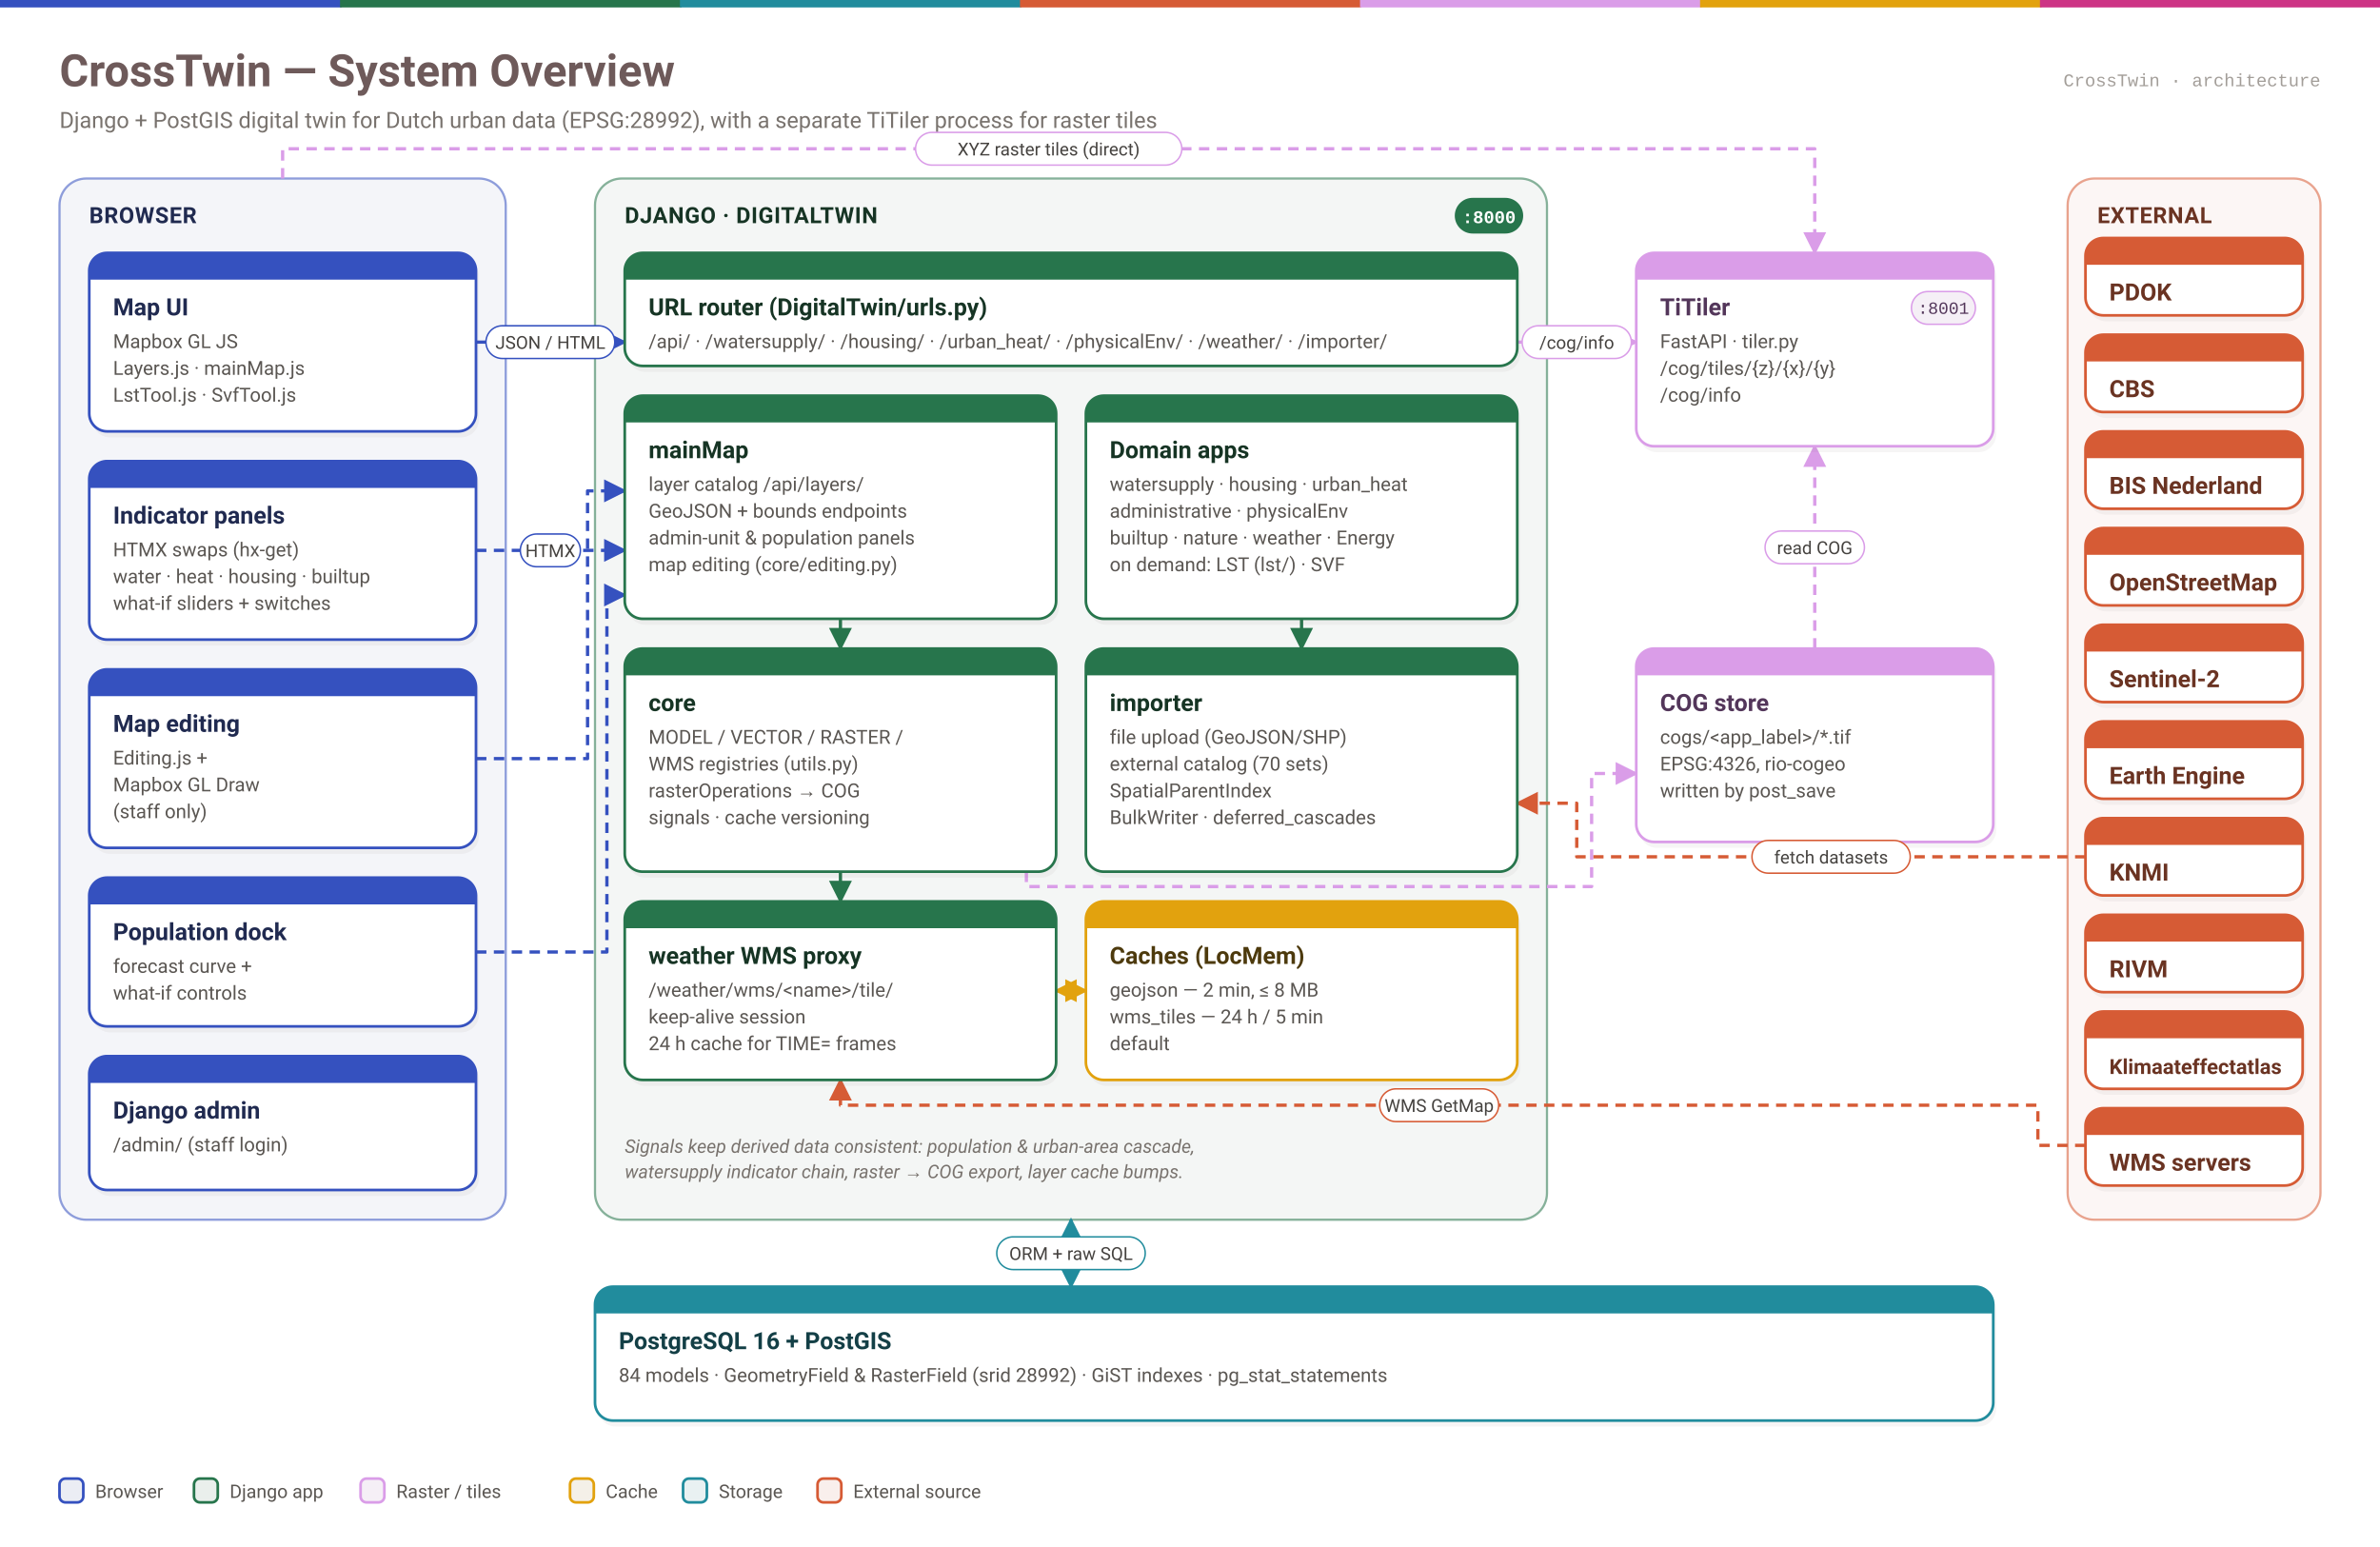
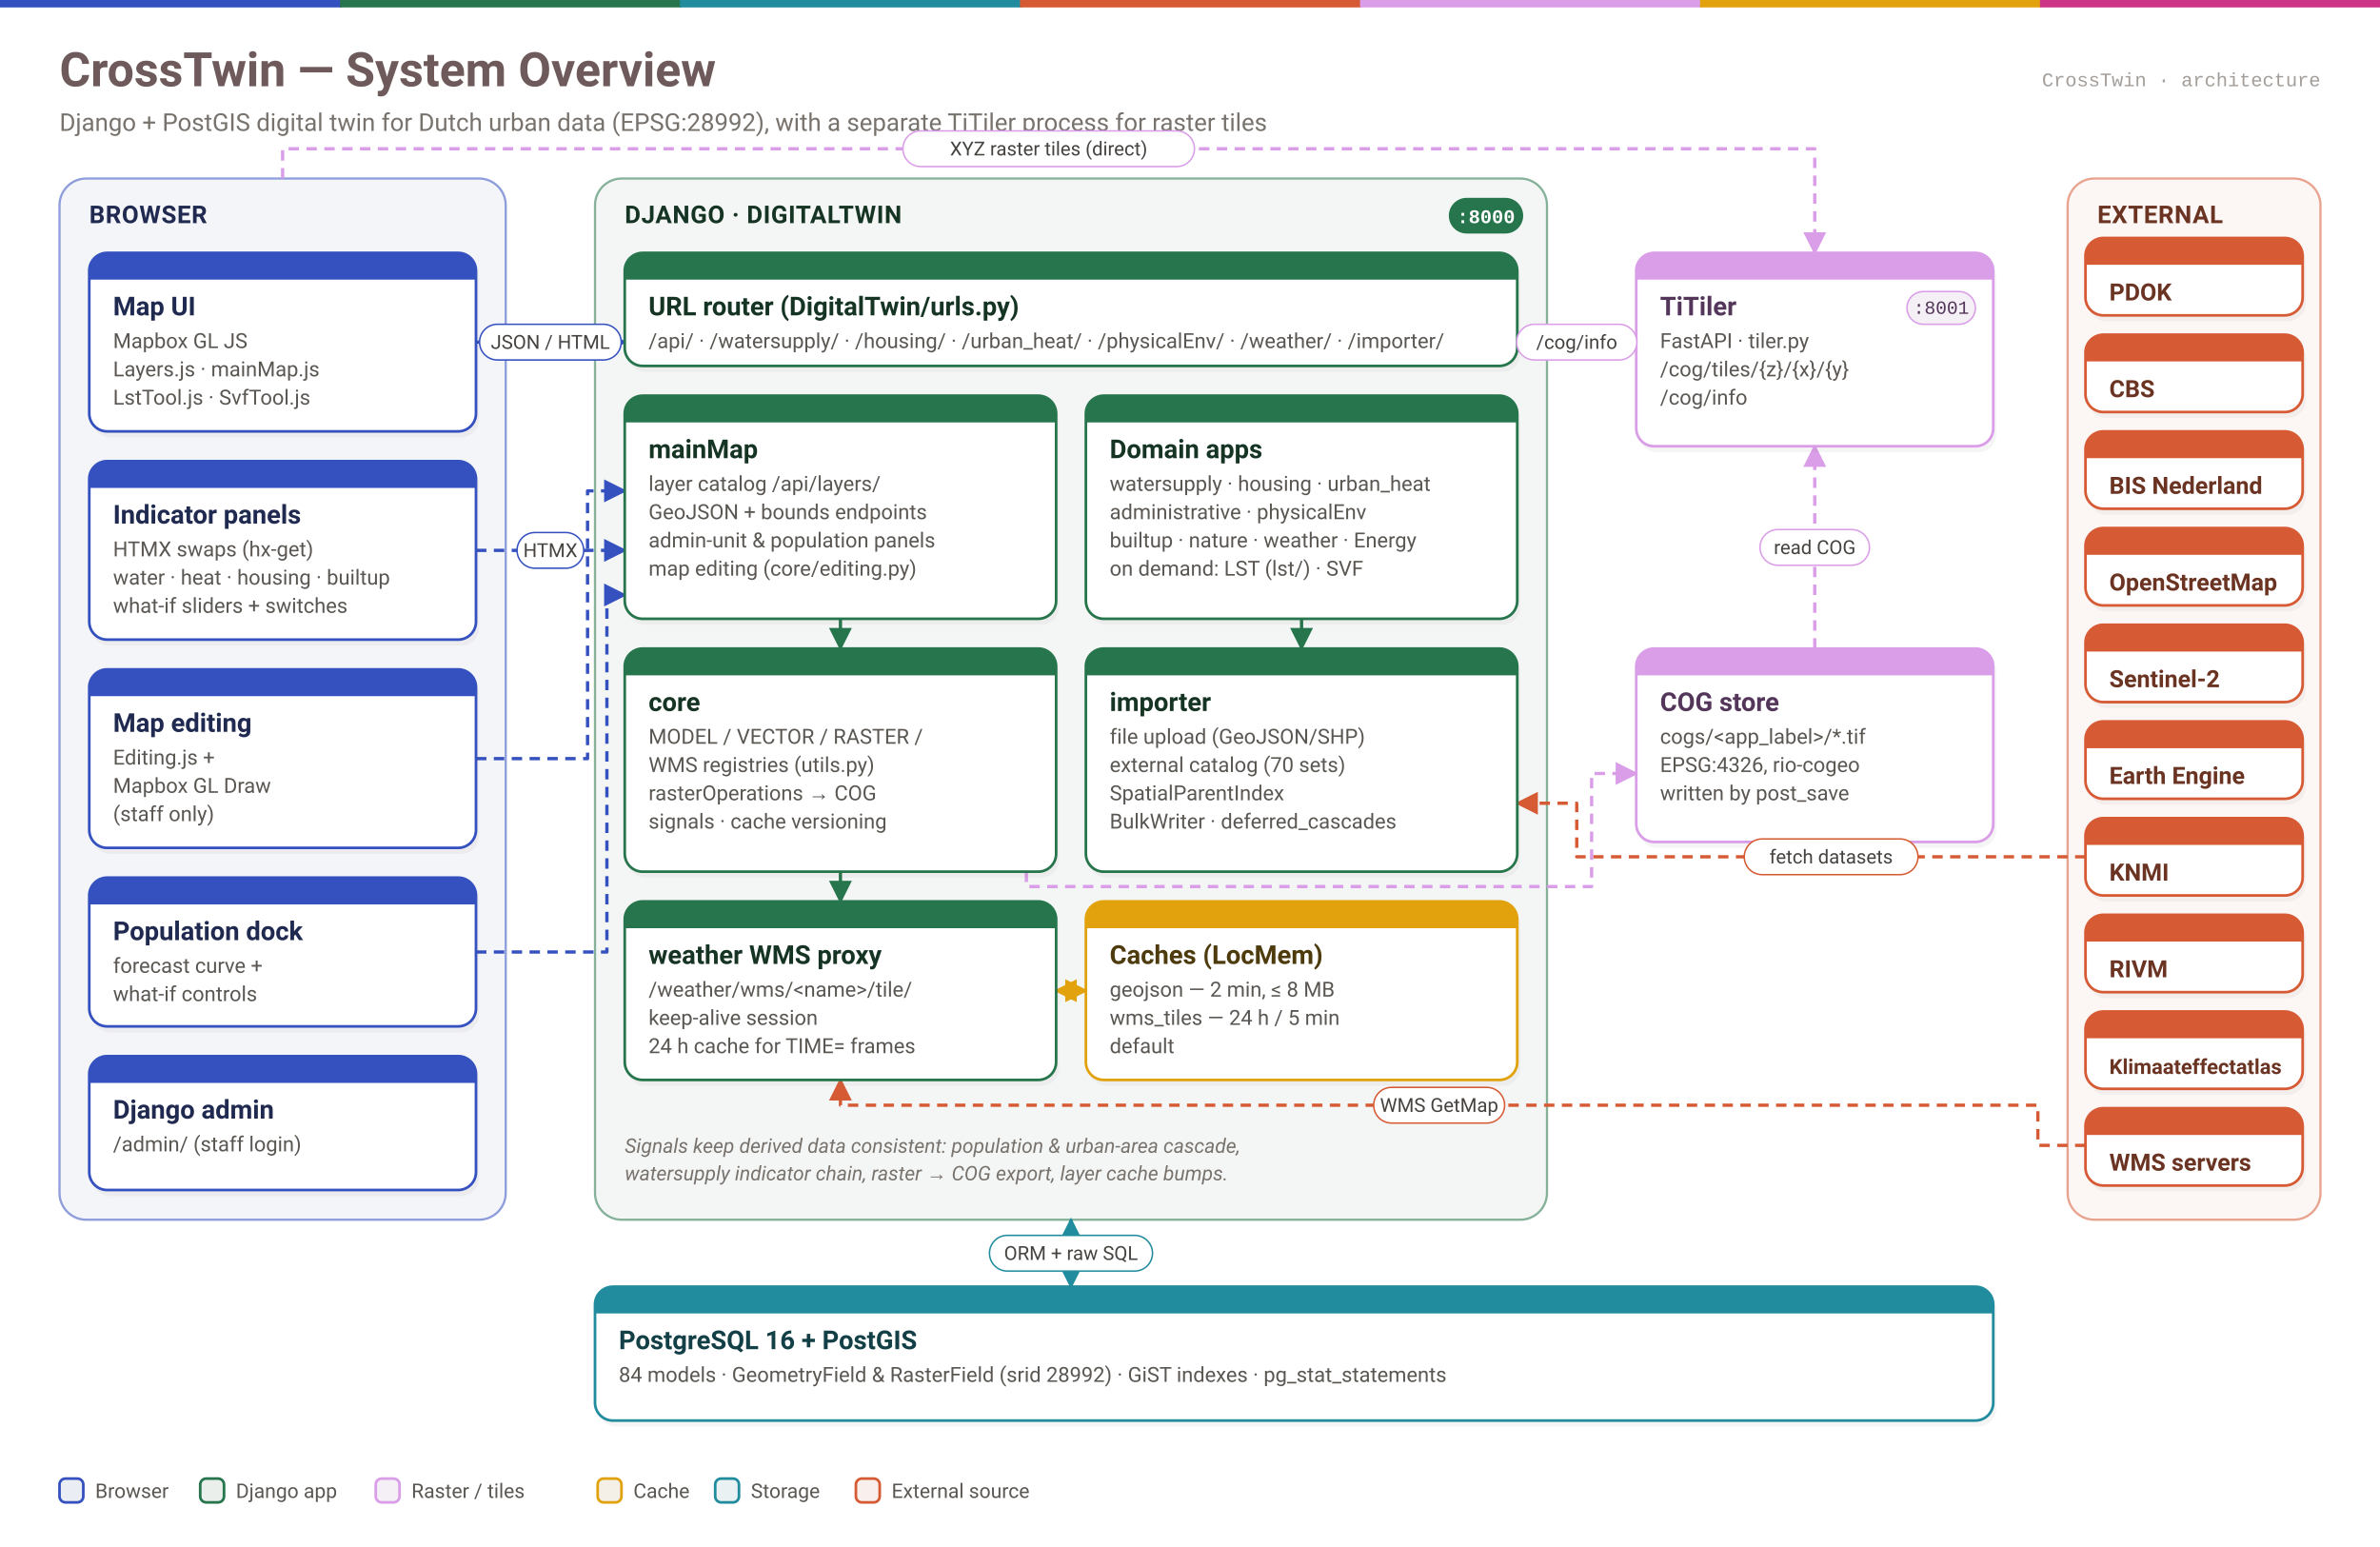
<svg xmlns="http://www.w3.org/2000/svg" viewBox="0 0 1600 1040" width="1600" height="1040" role="img" aria-label="CrossTwin — System Overview">
  <style>
  .t { font-family:'Roboto','Helvetica Neue','Arial',sans-serif; }
  .m { font-family:'JetBrains Mono','Consolas','Courier New',monospace; }
  .flow { stroke-dasharray:7 5; animation:dash 1.2s linear infinite; }
  @keyframes dash { to { stroke-dashoffset:-24; } }
  @media (prefers-reduced-motion: reduce) { .flow { animation:none; } }
</style>
  <defs>
    <marker id="a-client" viewBox="0 0 10 10" refX="9" refY="5" markerWidth="7" markerHeight="7" orient="auto-start-reverse">
      <path d="M0,0 L10,5 L0,10 z" fill="#3551BF" />
    </marker>
    <marker id="as-client" viewBox="0 0 10 10" refX="9" refY="5" markerWidth="7" markerHeight="7" orient="auto-start-reverse">
      <path d="M0,0 L10,5 L0,10 z" fill="#3551BF" />
    </marker>
    <marker id="a-django" viewBox="0 0 10 10" refX="9" refY="5" markerWidth="7" markerHeight="7" orient="auto-start-reverse">
      <path d="M0,0 L10,5 L0,10 z" fill="#27754C" />
    </marker>
    <marker id="as-django" viewBox="0 0 10 10" refX="9" refY="5" markerWidth="7" markerHeight="7" orient="auto-start-reverse">
      <path d="M0,0 L10,5 L0,10 z" fill="#27754C" />
    </marker>
    <marker id="a-data" viewBox="0 0 10 10" refX="9" refY="5" markerWidth="7" markerHeight="7" orient="auto-start-reverse">
      <path d="M0,0 L10,5 L0,10 z" fill="#218C9D" />
    </marker>
    <marker id="as-data" viewBox="0 0 10 10" refX="9" refY="5" markerWidth="7" markerHeight="7" orient="auto-start-reverse">
      <path d="M0,0 L10,5 L0,10 z" fill="#218C9D" />
    </marker>
    <marker id="a-external" viewBox="0 0 10 10" refX="9" refY="5" markerWidth="7" markerHeight="7" orient="auto-start-reverse">
      <path d="M0,0 L10,5 L0,10 z" fill="#D65B35" />
    </marker>
    <marker id="as-external" viewBox="0 0 10 10" refX="9" refY="5" markerWidth="7" markerHeight="7" orient="auto-start-reverse">
      <path d="M0,0 L10,5 L0,10 z" fill="#D65B35" />
    </marker>
    <marker id="a-raster" viewBox="0 0 10 10" refX="9" refY="5" markerWidth="7" markerHeight="7" orient="auto-start-reverse">
      <path d="M0,0 L10,5 L0,10 z" fill="#DA9DE8" />
    </marker>
    <marker id="as-raster" viewBox="0 0 10 10" refX="9" refY="5" markerWidth="7" markerHeight="7" orient="auto-start-reverse">
      <path d="M0,0 L10,5 L0,10 z" fill="#DA9DE8" />
    </marker>
    <marker id="a-cache" viewBox="0 0 10 10" refX="9" refY="5" markerWidth="7" markerHeight="7" orient="auto-start-reverse">
      <path d="M0,0 L10,5 L0,10 z" fill="#E2A20E" />
    </marker>
    <marker id="as-cache" viewBox="0 0 10 10" refX="9" refY="5" markerWidth="7" markerHeight="7" orient="auto-start-reverse">
      <path d="M0,0 L10,5 L0,10 z" fill="#E2A20E" />
    </marker>
    <marker id="a-signal" viewBox="0 0 10 10" refX="9" refY="5" markerWidth="7" markerHeight="7" orient="auto-start-reverse">
      <path d="M0,0 L10,5 L0,10 z" fill="#CD3485" />
    </marker>
    <marker id="as-signal" viewBox="0 0 10 10" refX="9" refY="5" markerWidth="7" markerHeight="7" orient="auto-start-reverse">
      <path d="M0,0 L10,5 L0,10 z" fill="#CD3485" />
    </marker>
    <marker id="a-neutral" viewBox="0 0 10 10" refX="9" refY="5" markerWidth="7" markerHeight="7" orient="auto-start-reverse">
      <path d="M0,0 L10,5 L0,10 z" fill="#1E1D2C" />
    </marker>
    <marker id="as-neutral" viewBox="0 0 10 10" refX="9" refY="5" markerWidth="7" markerHeight="7" orient="auto-start-reverse">
      <path d="M0,0 L10,5 L0,10 z" fill="#1E1D2C" />
    </marker>
  </defs>
  <rect width="1600" height="1040" fill="#ffffff" />
  <rect x="0.0" width="229.6" height="5" fill="#3551BF" />
  <rect x="228.6" width="229.6" height="5" fill="#27754C" />
  <rect x="457.1" width="229.6" height="5" fill="#218C9D" />
  <rect x="685.7" width="229.6" height="5" fill="#D65B35" />
  <rect x="914.3" width="229.6" height="5" fill="#DA9DE8" />
  <rect x="1142.9" width="229.6" height="5" fill="#E2A20E" />
  <rect x="1371.4" width="229.6" height="5" fill="#CD3485" />
-   <text class="t" x="40" y="58" font-size="30" font-weight="600" fill="#6E5A5A">CrossTwin — System Overview</text>
-   <text class="t" x="40" y="86" font-size="15" fill="#78726D">Django + PostGIS digital twin for Dutch urban data (EPSG:28992), with a separate TiTiler process for raster tiles</text>
-   <text class="m" x="1560" y="58" font-size="12" fill="#A39E99" text-anchor="end">CrossTwin · architecture</text>
+   <text class="t" x="40" y="58" font-size="32" font-weight="600" fill="#6E5A5A">CrossTwin — System Overview</text>
+   <text class="t" x="40" y="88" font-size="16.5" fill="#78726D">Django + PostGIS digital twin for Dutch urban data (EPSG:28992), with a separate TiTiler process for raster tiles</text>
+   <text class="m" x="1560" y="58" font-size="13" fill="#A39E99" text-anchor="end">CrossTwin · architecture</text>
  <rect x="40" y="120" width="300" height="700" rx="18" fill="#EBEDF4" fill-opacity="0.55" stroke="#3551BF" stroke-opacity="0.55" stroke-width="1.5" />
-   <text class="t" x="60" y="150" font-size="15" font-weight="700" fill="#202A50" letter-spacing="0.4">BROWSER</text>
+   <text class="t" x="60" y="150" font-size="16.5" font-weight="700" fill="#202A50" letter-spacing="0.4">BROWSER</text>
  <rect x="400" y="120" width="640" height="700" rx="18" fill="#EAEFEC" fill-opacity="0.55" stroke="#27754C" stroke-opacity="0.55" stroke-width="1.5" />
-   <text class="t" x="420" y="150" font-size="15" font-weight="700" fill="#163424" letter-spacing="0.4">DJANGO · DIGITALTWIN</text>
-   <rect x="978.0" y="133" width="46.0" height="24" rx="12" fill="#27754C" />
-   <text class="m" x="1001.0" y="150" font-size="12" fill="#fff" text-anchor="middle" font-weight="600">:8000</text>
+   <text class="t" x="420" y="150" font-size="16.5" font-weight="700" fill="#163424" letter-spacing="0.4">DJANGO · DIGITALTWIN</text>
+   <rect x="974" y="133" width="50" height="24" rx="12" fill="#27754C" />
+   <text class="m" x="999.0" y="150" font-size="13" fill="#fff" text-anchor="middle" font-weight="600">:8000</text>
  <rect x="1390" y="120" width="170" height="700" rx="18" fill="#F9EFEC" fill-opacity="0.55" stroke="#D65B35" stroke-opacity="0.55" stroke-width="1.5" />
-   <text class="t" x="1410" y="150" font-size="15" font-weight="700" fill="#6A3322" letter-spacing="0.4">EXTERNAL</text>
+   <text class="t" x="1410" y="150" font-size="16.5" font-weight="700" fill="#6A3322" letter-spacing="0.4">EXTERNAL</text>
  <path d="M720,820 L720,865" fill="none" stroke="#218C9D" stroke-width="2.2" stroke-linejoin="round" marker-end="url(#a-data)" marker-start="url(#as-data)" />
  <path d="M1402,770 L1370,770 L1370,743 L565,743 L565,726" fill="none" stroke="#D65B35" stroke-width="2.2" stroke-linejoin="round" class="flow" marker-end="url(#a-external)" />
  <path d="M1402,576 L1060,576 L1060,540 L1020,540" fill="none" stroke="#D65B35" stroke-width="2.2" stroke-linejoin="round" class="flow" marker-end="url(#a-external)" />
  <path d="M1220,436 L1220,300" fill="none" stroke="#DA9DE8" stroke-width="2.2" stroke-linejoin="round" class="flow" marker-end="url(#a-raster)" />
  <path d="M1020,230 L1100,230" fill="none" stroke="#DA9DE8" stroke-width="2.2" stroke-linejoin="round" class="flow" marker-end="url(#a-raster)" />
  <path d="M690,586 L690,596 L1070,596 L1070,520 L1100,520" fill="none" stroke="#DA9DE8" stroke-width="2.2" stroke-linejoin="round" class="flow" marker-end="url(#a-raster)" />
  <path d="M710,666 L730,666" fill="none" stroke="#E2A20E" stroke-width="2.2" stroke-linejoin="round" marker-end="url(#a-cache)" marker-start="url(#as-cache)" />
  <path d="M565,586 L565,606" fill="none" stroke="#27754C" stroke-width="2.2" stroke-linejoin="round" marker-end="url(#a-django)" />
  <path d="M565,416 L565,436" fill="none" stroke="#27754C" stroke-width="2.2" stroke-linejoin="round" marker-end="url(#a-django)" />
  <path d="M875,416 L875,436" fill="none" stroke="#27754C" stroke-width="2.2" stroke-linejoin="round" marker-end="url(#a-django)" />
  <path d="M190,120 L190,100 L1220,100 L1220,170" fill="none" stroke="#DA9DE8" stroke-width="2.2" stroke-linejoin="round" class="flow" marker-end="url(#a-raster)" />
  <path d="M320,640 L408,640 L408,400 L420,400" fill="none" stroke="#3551BF" stroke-width="2.2" stroke-linejoin="round" class="flow" marker-end="url(#a-client)" />
  <path d="M320,510 L395,510 L395,330 L420,330" fill="none" stroke="#3551BF" stroke-width="2.2" stroke-linejoin="round" class="flow" marker-end="url(#a-client)" />
  <path d="M320,370 L420,370" fill="none" stroke="#3551BF" stroke-width="2.2" stroke-linejoin="round" class="flow" marker-end="url(#a-client)" />
  <path d="M320,230 L420,230" fill="none" stroke="#3551BF" stroke-width="2.2" stroke-linejoin="round" class="flow" marker-end="url(#a-client)" />
  <rect x="62" y="174" width="260" height="120" rx="12" fill="#6E5A5A" fill-opacity="0.06" />
  <rect x="60" y="170" width="260" height="120" rx="12" fill="#fff" stroke="#3551BF" stroke-width="1.8" />
  <path d="M72,170 h236 a12,12 0 0 1 12,12 v6 h-260 v-6 a12,12 0 0 1 12,-12 z" fill="#3551BF" />
-   <text class="t" x="76" y="212" font-size="16" font-weight="700" fill="#202A50">Map UI</text>
-   <text class="t" x="76" y="234" font-size="13" fill="#5A5652">Mapbox GL JS</text>
-   <text class="t" x="76" y="252" font-size="13" fill="#5A5652">Layers.js · mainMap.js</text>
-   <text class="t" x="76" y="270" font-size="13" fill="#5A5652">LstTool.js · SvfTool.js</text>
+   <text class="t" x="76" y="212" font-size="17.5" font-weight="700" fill="#202A50">Map UI</text>
+   <text class="t" x="76" y="234" font-size="14" fill="#5A5652">Mapbox GL JS</text>
+   <text class="t" x="76" y="253" font-size="14" fill="#5A5652">Layers.js · mainMap.js</text>
+   <text class="t" x="76" y="272" font-size="14" fill="#5A5652">LstTool.js · SvfTool.js</text>
  <rect x="62" y="314" width="260" height="120" rx="12" fill="#6E5A5A" fill-opacity="0.06" />
  <rect x="60" y="310" width="260" height="120" rx="12" fill="#fff" stroke="#3551BF" stroke-width="1.8" />
  <path d="M72,310 h236 a12,12 0 0 1 12,12 v6 h-260 v-6 a12,12 0 0 1 12,-12 z" fill="#3551BF" />
-   <text class="t" x="76" y="352" font-size="16" font-weight="700" fill="#202A50">Indicator panels</text>
-   <text class="t" x="76" y="374" font-size="13" fill="#5A5652">HTMX swaps (hx-get)</text>
-   <text class="t" x="76" y="392" font-size="13" fill="#5A5652">water · heat · housing · builtup</text>
-   <text class="t" x="76" y="410" font-size="13" fill="#5A5652">what-if sliders + switches</text>
+   <text class="t" x="76" y="352" font-size="17.5" font-weight="700" fill="#202A50">Indicator panels</text>
+   <text class="t" x="76" y="374" font-size="14" fill="#5A5652">HTMX swaps (hx-get)</text>
+   <text class="t" x="76" y="393" font-size="14" fill="#5A5652">water · heat · housing · builtup</text>
+   <text class="t" x="76" y="412" font-size="14" fill="#5A5652">what-if sliders + switches</text>
  <rect x="62" y="454" width="260" height="120" rx="12" fill="#6E5A5A" fill-opacity="0.06" />
  <rect x="60" y="450" width="260" height="120" rx="12" fill="#fff" stroke="#3551BF" stroke-width="1.8" />
  <path d="M72,450 h236 a12,12 0 0 1 12,12 v6 h-260 v-6 a12,12 0 0 1 12,-12 z" fill="#3551BF" />
-   <text class="t" x="76" y="492" font-size="16" font-weight="700" fill="#202A50">Map editing</text>
-   <text class="t" x="76" y="514" font-size="13" fill="#5A5652">Editing.js +</text>
-   <text class="t" x="76" y="532" font-size="13" fill="#5A5652">Mapbox GL Draw</text>
-   <text class="t" x="76" y="550" font-size="13" fill="#5A5652">(staff only)</text>
+   <text class="t" x="76" y="492" font-size="17.5" font-weight="700" fill="#202A50">Map editing</text>
+   <text class="t" x="76" y="514" font-size="14" fill="#5A5652">Editing.js +</text>
+   <text class="t" x="76" y="533" font-size="14" fill="#5A5652">Mapbox GL Draw</text>
+   <text class="t" x="76" y="552" font-size="14" fill="#5A5652">(staff only)</text>
  <rect x="62" y="594" width="260" height="100" rx="12" fill="#6E5A5A" fill-opacity="0.06" />
  <rect x="60" y="590" width="260" height="100" rx="12" fill="#fff" stroke="#3551BF" stroke-width="1.8" />
  <path d="M72,590 h236 a12,12 0 0 1 12,12 v6 h-260 v-6 a12,12 0 0 1 12,-12 z" fill="#3551BF" />
-   <text class="t" x="76" y="632" font-size="16" font-weight="700" fill="#202A50">Population dock</text>
-   <text class="t" x="76" y="654" font-size="13" fill="#5A5652">forecast curve +</text>
-   <text class="t" x="76" y="672" font-size="13" fill="#5A5652">what-if controls</text>
+   <text class="t" x="76" y="632" font-size="17.5" font-weight="700" fill="#202A50">Population dock</text>
+   <text class="t" x="76" y="654" font-size="14" fill="#5A5652">forecast curve +</text>
+   <text class="t" x="76" y="673" font-size="14" fill="#5A5652">what-if controls</text>
  <rect x="62" y="714" width="260" height="90" rx="12" fill="#6E5A5A" fill-opacity="0.06" />
  <rect x="60" y="710" width="260" height="90" rx="12" fill="#fff" stroke="#3551BF" stroke-width="1.8" />
  <path d="M72,710 h236 a12,12 0 0 1 12,12 v6 h-260 v-6 a12,12 0 0 1 12,-12 z" fill="#3551BF" />
-   <text class="t" x="76" y="752" font-size="16" font-weight="700" fill="#202A50">Django admin</text>
-   <text class="t" x="76" y="774" font-size="13" fill="#5A5652">/admin/ (staff login)</text>
+   <text class="t" x="76" y="752" font-size="17.5" font-weight="700" fill="#202A50">Django admin</text>
+   <text class="t" x="76" y="774" font-size="14" fill="#5A5652">/admin/ (staff login)</text>
  <rect x="422" y="174" width="600" height="76" rx="12" fill="#6E5A5A" fill-opacity="0.06" />
  <rect x="420" y="170" width="600" height="76" rx="12" fill="#fff" stroke="#27754C" stroke-width="1.8" />
  <path d="M432,170 h576 a12,12 0 0 1 12,12 v6 h-600 v-6 a12,12 0 0 1 12,-12 z" fill="#27754C" />
-   <text class="t" x="436" y="212" font-size="16" font-weight="700" fill="#163424">URL router  (DigitalTwin/urls.py)</text>
-   <text class="t" x="436" y="234" font-size="13" fill="#5A5652">/api/ · /watersupply/ · /housing/ · /urban_heat/ · /physicalEnv/ · /weather/ · /importer/</text>
+   <text class="t" x="436" y="212" font-size="17.5" font-weight="700" fill="#163424">URL router  (DigitalTwin/urls.py)</text>
+   <text class="t" x="436" y="234" font-size="14" fill="#5A5652">/api/ · /watersupply/ · /housing/ · /urban_heat/ · /physicalEnv/ · /weather/ · /importer/</text>
  <rect x="422" y="270" width="290" height="150" rx="12" fill="#6E5A5A" fill-opacity="0.06" />
  <rect x="420" y="266" width="290" height="150" rx="12" fill="#fff" stroke="#27754C" stroke-width="1.8" />
  <path d="M432,266 h266 a12,12 0 0 1 12,12 v6 h-290 v-6 a12,12 0 0 1 12,-12 z" fill="#27754C" />
-   <text class="t" x="436" y="308" font-size="16" font-weight="700" fill="#163424">mainMap</text>
-   <text class="t" x="436" y="330" font-size="13" fill="#5A5652">layer catalog  /api/layers/</text>
-   <text class="t" x="436" y="348" font-size="13" fill="#5A5652">GeoJSON + bounds endpoints</text>
-   <text class="t" x="436" y="366" font-size="13" fill="#5A5652">admin-unit &amp; population panels</text>
-   <text class="t" x="436" y="384" font-size="13" fill="#5A5652">map editing (core/editing.py)</text>
+   <text class="t" x="436" y="308" font-size="17.5" font-weight="700" fill="#163424">mainMap</text>
+   <text class="t" x="436" y="330" font-size="14" fill="#5A5652">layer catalog  /api/layers/</text>
+   <text class="t" x="436" y="349" font-size="14" fill="#5A5652">GeoJSON + bounds endpoints</text>
+   <text class="t" x="436" y="368" font-size="14" fill="#5A5652">admin-unit &amp; population panels</text>
+   <text class="t" x="436" y="387" font-size="14" fill="#5A5652">map editing (core/editing.py)</text>
  <rect x="732" y="270" width="290" height="150" rx="12" fill="#6E5A5A" fill-opacity="0.06" />
  <rect x="730" y="266" width="290" height="150" rx="12" fill="#fff" stroke="#27754C" stroke-width="1.8" />
  <path d="M742,266 h266 a12,12 0 0 1 12,12 v6 h-290 v-6 a12,12 0 0 1 12,-12 z" fill="#27754C" />
-   <text class="t" x="746" y="308" font-size="16" font-weight="700" fill="#163424">Domain apps</text>
-   <text class="t" x="746" y="330" font-size="13" fill="#5A5652">watersupply · housing · urban_heat</text>
-   <text class="t" x="746" y="348" font-size="13" fill="#5A5652">administrative · physicalEnv</text>
-   <text class="t" x="746" y="366" font-size="13" fill="#5A5652">builtup · nature · weather · Energy</text>
-   <text class="t" x="746" y="384" font-size="13" fill="#5A5652">on demand: LST (lst/) · SVF</text>
+   <text class="t" x="746" y="308" font-size="17.5" font-weight="700" fill="#163424">Domain apps</text>
+   <text class="t" x="746" y="330" font-size="14" fill="#5A5652">watersupply · housing · urban_heat</text>
+   <text class="t" x="746" y="349" font-size="14" fill="#5A5652">administrative · physicalEnv</text>
+   <text class="t" x="746" y="368" font-size="14" fill="#5A5652">builtup · nature · weather · Energy</text>
+   <text class="t" x="746" y="387" font-size="14" fill="#5A5652">on demand: LST (lst/) · SVF</text>
  <rect x="422" y="440" width="290" height="150" rx="12" fill="#6E5A5A" fill-opacity="0.06" />
  <rect x="420" y="436" width="290" height="150" rx="12" fill="#fff" stroke="#27754C" stroke-width="1.8" />
  <path d="M432,436 h266 a12,12 0 0 1 12,12 v6 h-290 v-6 a12,12 0 0 1 12,-12 z" fill="#27754C" />
-   <text class="t" x="436" y="478" font-size="16" font-weight="700" fill="#163424">core</text>
-   <text class="t" x="436" y="500" font-size="13" fill="#5A5652">MODEL / VECTOR / RASTER /</text>
-   <text class="t" x="436" y="518" font-size="13" fill="#5A5652">WMS registries (utils.py)</text>
-   <text class="t" x="436" y="536" font-size="13" fill="#5A5652">rasterOperations → COG</text>
-   <text class="t" x="436" y="554" font-size="13" fill="#5A5652">signals · cache versioning</text>
+   <text class="t" x="436" y="478" font-size="17.5" font-weight="700" fill="#163424">core</text>
+   <text class="t" x="436" y="500" font-size="14" fill="#5A5652">MODEL / VECTOR / RASTER /</text>
+   <text class="t" x="436" y="519" font-size="14" fill="#5A5652">WMS registries (utils.py)</text>
+   <text class="t" x="436" y="538" font-size="14" fill="#5A5652">rasterOperations → COG</text>
+   <text class="t" x="436" y="557" font-size="14" fill="#5A5652">signals · cache versioning</text>
  <rect x="732" y="440" width="290" height="150" rx="12" fill="#6E5A5A" fill-opacity="0.06" />
  <rect x="730" y="436" width="290" height="150" rx="12" fill="#fff" stroke="#27754C" stroke-width="1.8" />
  <path d="M742,436 h266 a12,12 0 0 1 12,12 v6 h-290 v-6 a12,12 0 0 1 12,-12 z" fill="#27754C" />
-   <text class="t" x="746" y="478" font-size="16" font-weight="700" fill="#163424">importer</text>
-   <text class="t" x="746" y="500" font-size="13" fill="#5A5652">file upload (GeoJSON/SHP)</text>
-   <text class="t" x="746" y="518" font-size="13" fill="#5A5652">external catalog (70 sets)</text>
-   <text class="t" x="746" y="536" font-size="13" fill="#5A5652">SpatialParentIndex</text>
-   <text class="t" x="746" y="554" font-size="13" fill="#5A5652">BulkWriter · deferred_cascades</text>
+   <text class="t" x="746" y="478" font-size="17.5" font-weight="700" fill="#163424">importer</text>
+   <text class="t" x="746" y="500" font-size="14" fill="#5A5652">file upload (GeoJSON/SHP)</text>
+   <text class="t" x="746" y="519" font-size="14" fill="#5A5652">external catalog (70 sets)</text>
+   <text class="t" x="746" y="538" font-size="14" fill="#5A5652">SpatialParentIndex</text>
+   <text class="t" x="746" y="557" font-size="14" fill="#5A5652">BulkWriter · deferred_cascades</text>
  <rect x="422" y="610" width="290" height="120" rx="12" fill="#6E5A5A" fill-opacity="0.06" />
  <rect x="420" y="606" width="290" height="120" rx="12" fill="#fff" stroke="#27754C" stroke-width="1.8" />
  <path d="M432,606 h266 a12,12 0 0 1 12,12 v6 h-290 v-6 a12,12 0 0 1 12,-12 z" fill="#27754C" />
-   <text class="t" x="436" y="648" font-size="16" font-weight="700" fill="#163424">weather WMS proxy</text>
-   <text class="t" x="436" y="670" font-size="13" fill="#5A5652">/weather/wms/&lt;name&gt;/tile/</text>
-   <text class="t" x="436" y="688" font-size="13" fill="#5A5652">keep-alive session</text>
-   <text class="t" x="436" y="706" font-size="13" fill="#5A5652">24 h cache for TIME= frames</text>
+   <text class="t" x="436" y="648" font-size="17.5" font-weight="700" fill="#163424">weather WMS proxy</text>
+   <text class="t" x="436" y="670" font-size="14" fill="#5A5652">/weather/wms/&lt;name&gt;/tile/</text>
+   <text class="t" x="436" y="689" font-size="14" fill="#5A5652">keep-alive session</text>
+   <text class="t" x="436" y="708" font-size="14" fill="#5A5652">24 h cache for TIME= frames</text>
  <rect x="732" y="610" width="290" height="120" rx="12" fill="#6E5A5A" fill-opacity="0.06" />
  <rect x="730" y="606" width="290" height="120" rx="12" fill="#fff" stroke="#E2A20E" stroke-width="1.8" />
  <path d="M742,606 h266 a12,12 0 0 1 12,12 v6 h-290 v-6 a12,12 0 0 1 12,-12 z" fill="#E2A20E" />
-   <text class="t" x="746" y="648" font-size="16" font-weight="700" fill="#4D3A0D">Caches (LocMem)</text>
-   <text class="t" x="746" y="670" font-size="13" fill="#5A5652">geojson  — 2 min, ≤ 8 MB</text>
-   <text class="t" x="746" y="688" font-size="13" fill="#5A5652">wms_tiles — 24 h / 5 min</text>
-   <text class="t" x="746" y="706" font-size="13" fill="#5A5652">default</text>
+   <text class="t" x="746" y="648" font-size="17.5" font-weight="700" fill="#4D3A0D">Caches (LocMem)</text>
+   <text class="t" x="746" y="670" font-size="14" fill="#5A5652">geojson  — 2 min, ≤ 8 MB</text>
+   <text class="t" x="746" y="689" font-size="14" fill="#5A5652">wms_tiles — 24 h / 5 min</text>
+   <text class="t" x="746" y="708" font-size="14" fill="#5A5652">default</text>
  <rect x="1102" y="174" width="240" height="130" rx="12" fill="#6E5A5A" fill-opacity="0.06" />
  <rect x="1100" y="170" width="240" height="130" rx="12" fill="#fff" stroke="#DA9DE8" stroke-width="1.8" />
  <path d="M1112,170 h216 a12,12 0 0 1 12,12 v6 h-240 v-6 a12,12 0 0 1 12,-12 z" fill="#DA9DE8" />
-   <text class="t" x="1116" y="212" font-size="16" font-weight="700" fill="#53365A">TiTiler</text>
-   <rect x="1285" y="196" width="43" height="22" rx="11" fill="#F5EFF6" stroke="#DA9DE8" stroke-width="1" />
-   <text class="m" x="1306.5" y="211" font-size="11.5" fill="#53365A" text-anchor="middle">:8001</text>
-   <text class="t" x="1116" y="234" font-size="13" fill="#5A5652">FastAPI · tiler.py</text>
-   <text class="t" x="1116" y="252" font-size="13" fill="#5A5652">/cog/tiles/{z}/{x}/{y}</text>
-   <text class="t" x="1116" y="270" font-size="13" fill="#5A5652">/cog/info</text>
+   <text class="t" x="1116" y="212" font-size="17.5" font-weight="700" fill="#53365A">TiTiler</text>
+   <rect x="1282.0" y="196" width="46.0" height="22" rx="11" fill="#F5EFF6" stroke="#DA9DE8" stroke-width="1" />
+   <text class="m" x="1305.0" y="211" font-size="12.5" fill="#53365A" text-anchor="middle">:8001</text>
+   <text class="t" x="1116" y="234" font-size="14" fill="#5A5652">FastAPI · tiler.py</text>
+   <text class="t" x="1116" y="253" font-size="14" fill="#5A5652">/cog/tiles/{z}/{x}/{y}</text>
+   <text class="t" x="1116" y="272" font-size="14" fill="#5A5652">/cog/info</text>
  <rect x="1102" y="440" width="240" height="130" rx="12" fill="#6E5A5A" fill-opacity="0.06" />
  <rect x="1100" y="436" width="240" height="130" rx="12" fill="#fff" stroke="#DA9DE8" stroke-width="1.8" />
  <path d="M1112,436 h216 a12,12 0 0 1 12,12 v6 h-240 v-6 a12,12 0 0 1 12,-12 z" fill="#DA9DE8" />
-   <text class="t" x="1116" y="478" font-size="16" font-weight="700" fill="#53365A">COG store</text>
-   <text class="t" x="1116" y="500" font-size="13" fill="#5A5652">cogs/&lt;app_label&gt;/*.tif</text>
-   <text class="t" x="1116" y="518" font-size="13" fill="#5A5652">EPSG:4326, rio-cogeo</text>
-   <text class="t" x="1116" y="536" font-size="13" fill="#5A5652">written by post_save</text>
+   <text class="t" x="1116" y="478" font-size="17.5" font-weight="700" fill="#53365A">COG store</text>
+   <text class="t" x="1116" y="500" font-size="14" fill="#5A5652">cogs/&lt;app_label&gt;/*.tif</text>
+   <text class="t" x="1116" y="519" font-size="14" fill="#5A5652">EPSG:4326, rio-cogeo</text>
+   <text class="t" x="1116" y="538" font-size="14" fill="#5A5652">written by post_save</text>
  <rect x="1404" y="164" width="146" height="52" rx="12" fill="#6E5A5A" fill-opacity="0.06" />
  <rect x="1402" y="160" width="146" height="52" rx="12" fill="#fff" stroke="#D65B35" stroke-width="1.8" />
  <path d="M1414,160 h122 a12,12 0 0 1 12,12 v6 h-146 v-6 a12,12 0 0 1 12,-12 z" fill="#D65B35" />
  <text class="t" x="1418" y="202" font-size="16" font-weight="700" fill="#6A3322">PDOK</text>
  <rect x="1404" y="229" width="146" height="52" rx="12" fill="#6E5A5A" fill-opacity="0.06" />
  <rect x="1402" y="225" width="146" height="52" rx="12" fill="#fff" stroke="#D65B35" stroke-width="1.8" />
  <path d="M1414,225 h122 a12,12 0 0 1 12,12 v6 h-146 v-6 a12,12 0 0 1 12,-12 z" fill="#D65B35" />
  <text class="t" x="1418" y="267" font-size="16" font-weight="700" fill="#6A3322">CBS</text>
  <rect x="1404" y="294" width="146" height="52" rx="12" fill="#6E5A5A" fill-opacity="0.06" />
  <rect x="1402" y="290" width="146" height="52" rx="12" fill="#fff" stroke="#D65B35" stroke-width="1.8" />
  <path d="M1414,290 h122 a12,12 0 0 1 12,12 v6 h-146 v-6 a12,12 0 0 1 12,-12 z" fill="#D65B35" />
  <text class="t" x="1418" y="332" font-size="16" font-weight="700" fill="#6A3322">BIS Nederland</text>
  <rect x="1404" y="359" width="146" height="52" rx="12" fill="#6E5A5A" fill-opacity="0.06" />
  <rect x="1402" y="355" width="146" height="52" rx="12" fill="#fff" stroke="#D65B35" stroke-width="1.8" />
  <path d="M1414,355 h122 a12,12 0 0 1 12,12 v6 h-146 v-6 a12,12 0 0 1 12,-12 z" fill="#D65B35" />
  <text class="t" x="1418" y="397" font-size="16" font-weight="700" fill="#6A3322">OpenStreetMap</text>
  <rect x="1404" y="424" width="146" height="52" rx="12" fill="#6E5A5A" fill-opacity="0.06" />
  <rect x="1402" y="420" width="146" height="52" rx="12" fill="#fff" stroke="#D65B35" stroke-width="1.8" />
  <path d="M1414,420 h122 a12,12 0 0 1 12,12 v6 h-146 v-6 a12,12 0 0 1 12,-12 z" fill="#D65B35" />
  <text class="t" x="1418" y="462" font-size="16" font-weight="700" fill="#6A3322">Sentinel-2</text>
  <rect x="1404" y="489" width="146" height="52" rx="12" fill="#6E5A5A" fill-opacity="0.06" />
  <rect x="1402" y="485" width="146" height="52" rx="12" fill="#fff" stroke="#D65B35" stroke-width="1.8" />
  <path d="M1414,485 h122 a12,12 0 0 1 12,12 v6 h-146 v-6 a12,12 0 0 1 12,-12 z" fill="#D65B35" />
  <text class="t" x="1418" y="527" font-size="16" font-weight="700" fill="#6A3322">Earth Engine</text>
  <rect x="1404" y="554" width="146" height="52" rx="12" fill="#6E5A5A" fill-opacity="0.06" />
  <rect x="1402" y="550" width="146" height="52" rx="12" fill="#fff" stroke="#D65B35" stroke-width="1.8" />
  <path d="M1414,550 h122 a12,12 0 0 1 12,12 v6 h-146 v-6 a12,12 0 0 1 12,-12 z" fill="#D65B35" />
  <text class="t" x="1418" y="592" font-size="16" font-weight="700" fill="#6A3322">KNMI</text>
  <rect x="1404" y="619" width="146" height="52" rx="12" fill="#6E5A5A" fill-opacity="0.06" />
  <rect x="1402" y="615" width="146" height="52" rx="12" fill="#fff" stroke="#D65B35" stroke-width="1.8" />
  <path d="M1414,615 h122 a12,12 0 0 1 12,12 v6 h-146 v-6 a12,12 0 0 1 12,-12 z" fill="#D65B35" />
  <text class="t" x="1418" y="657" font-size="16" font-weight="700" fill="#6A3322">RIVM</text>
  <rect x="1404" y="684" width="146" height="52" rx="12" fill="#6E5A5A" fill-opacity="0.06" />
  <rect x="1402" y="680" width="146" height="52" rx="12" fill="#fff" stroke="#D65B35" stroke-width="1.8" />
  <path d="M1414,680 h122 a12,12 0 0 1 12,12 v6 h-146 v-6 a12,12 0 0 1 12,-12 z" fill="#D65B35" />
  <text class="t" x="1418" y="722" font-size="14" font-weight="700" fill="#6A3322">Klimaateffectatlas</text>
  <rect x="1404" y="749" width="146" height="52" rx="12" fill="#6E5A5A" fill-opacity="0.06" />
  <rect x="1402" y="745" width="146" height="52" rx="12" fill="#fff" stroke="#D65B35" stroke-width="1.8" />
  <path d="M1414,745 h122 a12,12 0 0 1 12,12 v6 h-146 v-6 a12,12 0 0 1 12,-12 z" fill="#D65B35" />
  <text class="t" x="1418" y="787" font-size="16" font-weight="700" fill="#6A3322">WMS servers</text>
  <rect x="402" y="869" width="940" height="90" rx="12" fill="#6E5A5A" fill-opacity="0.06" />
  <rect x="400" y="865" width="940" height="90" rx="12" fill="#fff" stroke="#218C9D" stroke-width="1.8" />
  <path d="M412,865 h916 a12,12 0 0 1 12,12 v6 h-940 v-6 a12,12 0 0 1 12,-12 z" fill="#218C9D" />
-   <text class="t" x="416" y="907" font-size="16" font-weight="700" fill="#133F46">PostgreSQL 16 + PostGIS</text>
-   <text class="t" x="416" y="929" font-size="13" fill="#5A5652">84 models · GeometryField &amp; RasterField (srid 28992) · GiST indexes · pg_stat_statements</text>
-   <text class="t" x="420" y="775" font-size="12.5" fill="#78726D" font-style="italic">Signals keep derived data consistent: population &amp; urban-area cascade,</text>
-   <text class="t" x="420" y="792" font-size="12.5" fill="#78726D" font-style="italic">watersupply indicator chain, raster → COG export, layer cache bumps.</text>
-   <rect x="326.7" y="219.0" width="86.6" height="22" rx="11" fill="#fff" stroke="#3551BF" stroke-width="1" />
-   <text class="t" x="370.0" y="234.5" font-size="12" fill="#45423F" text-anchor="middle">JSON / HTML</text>
-   <rect x="349.8" y="359.0" width="40.4" height="22" rx="11" fill="#fff" stroke="#3551BF" stroke-width="1" />
-   <text class="t" x="370.0" y="374.5" font-size="12" fill="#45423F" text-anchor="middle">HTMX</text>
-   <rect x="615.5" y="89.0" width="179.0" height="22" rx="11" fill="#fff" stroke="#DA9DE8" stroke-width="1" />
-   <text class="t" x="705.0" y="104.5" font-size="12" fill="#45423F" text-anchor="middle">XYZ raster tiles (direct)</text>
-   <rect x="1023.3" y="219.0" width="73.4" height="22" rx="11" fill="#fff" stroke="#DA9DE8" stroke-width="1" />
-   <text class="t" x="1060.0" y="234.5" font-size="12" fill="#45423F" text-anchor="middle">/cog/info</text>
-   <rect x="1186.6" y="357.0" width="66.8" height="22" rx="11" fill="#fff" stroke="#DA9DE8" stroke-width="1" />
-   <text class="t" x="1220.0" y="372.5" font-size="12" fill="#45423F" text-anchor="middle">read COG</text>
-   <rect x="1177.8" y="565.0" width="106.4" height="22" rx="11" fill="#fff" stroke="#D65B35" stroke-width="1" />
-   <text class="t" x="1231.0" y="580.5" font-size="12" fill="#45423F" text-anchor="middle">fetch datasets</text>
-   <rect x="927.5" y="732.0" width="80.0" height="22" rx="11" fill="#fff" stroke="#D65B35" stroke-width="1" />
-   <text class="t" x="967.5" y="747.5" font-size="12" fill="#45423F" text-anchor="middle">WMS GetMap</text>
-   <rect x="670.1" y="831.5" width="99.8" height="22" rx="11" fill="#fff" stroke="#218C9D" stroke-width="1" />
-   <text class="t" x="720.0" y="847.0" font-size="12" fill="#45423F" text-anchor="middle">ORM + raw SQL</text>
+   <text class="t" x="416" y="907" font-size="17.5" font-weight="700" fill="#133F46">PostgreSQL 16 + PostGIS</text>
+   <text class="t" x="416" y="929" font-size="14" fill="#5A5652">84 models · GeometryField &amp; RasterField (srid 28992) · GiST indexes · pg_stat_statements</text>
+   <text class="t" x="420" y="775.0" font-size="13.5" fill="#78726D" font-style="italic">Signals keep derived data consistent: population &amp; urban-area cascade,</text>
+   <text class="t" x="420" y="793.5" font-size="13.5" fill="#78726D" font-style="italic">watersupply indicator chain, raster → COG export, layer cache bumps.</text>
+   <rect x="322.4" y="218.0" width="95.2" height="24" rx="12" fill="#fff" stroke="#3551BF" stroke-width="1" />
+   <text class="t" x="370.0" y="234.5" font-size="13" fill="#45423F" text-anchor="middle">JSON / HTML</text>
+   <rect x="347.6" y="358.0" width="44.8" height="24" rx="12" fill="#fff" stroke="#3551BF" stroke-width="1" />
+   <text class="t" x="370.0" y="374.5" font-size="13" fill="#45423F" text-anchor="middle">HTMX</text>
+   <rect x="607.0" y="88.0" width="196.0" height="24" rx="12" fill="#fff" stroke="#DA9DE8" stroke-width="1" />
+   <text class="t" x="705.0" y="104.5" font-size="13" fill="#45423F" text-anchor="middle">XYZ raster tiles (direct)</text>
+   <rect x="1019.6" y="218.0" width="80.8" height="24" rx="12" fill="#fff" stroke="#DA9DE8" stroke-width="1" />
+   <text class="t" x="1060.0" y="234.5" font-size="13" fill="#45423F" text-anchor="middle">/cog/info</text>
+   <rect x="1183.2" y="356.0" width="73.6" height="24" rx="12" fill="#fff" stroke="#DA9DE8" stroke-width="1" />
+   <text class="t" x="1220.0" y="372.5" font-size="13" fill="#45423F" text-anchor="middle">read COG</text>
+   <rect x="1172.6" y="564.0" width="116.8" height="24" rx="12" fill="#fff" stroke="#D65B35" stroke-width="1" />
+   <text class="t" x="1231.0" y="580.5" font-size="13" fill="#45423F" text-anchor="middle">fetch datasets</text>
+   <rect x="923.5" y="731.0" width="88.0" height="24" rx="12" fill="#fff" stroke="#D65B35" stroke-width="1" />
+   <text class="t" x="967.5" y="747.5" font-size="13" fill="#45423F" text-anchor="middle">WMS GetMap</text>
+   <rect x="665.2" y="830.5" width="109.6" height="24" rx="12" fill="#fff" stroke="#218C9D" stroke-width="1" />
+   <text class="t" x="720.0" y="847.0" font-size="13" fill="#45423F" text-anchor="middle">ORM + raw SQL</text>
  <rect x="40" y="994" width="16" height="16" rx="4" fill="#EBEDF4" stroke="#3551BF" stroke-width="1.8" />
-   <text class="t" x="64" y="1007" font-size="12.5" fill="#5A5652">Browser</text>
-   <rect x="130.4" y="994" width="16" height="16" rx="4" fill="#EAEFEC" stroke="#27754C" stroke-width="1.8" />
-   <text class="t" x="154.4" y="1007" font-size="12.5" fill="#5A5652">Django app</text>
-   <rect x="242.4" y="994" width="16" height="16" rx="4" fill="#F5EFF6" stroke="#DA9DE8" stroke-width="1.8" />
-   <text class="t" x="266.4" y="1007" font-size="12.5" fill="#5A5652">Raster / tiles</text>
-   <rect x="383.2" y="994" width="16" height="16" rx="4" fill="#F4F0E8" stroke="#E2A20E" stroke-width="1.8" />
-   <text class="t" x="407.2" y="1007" font-size="12.5" fill="#5A5652">Cache</text>
-   <rect x="459.2" y="994" width="16" height="16" rx="4" fill="#E9F1F2" stroke="#218C9D" stroke-width="1.8" />
-   <text class="t" x="483.2" y="1007" font-size="12.5" fill="#5A5652">Storage</text>
-   <rect x="549.6" y="994" width="16" height="16" rx="4" fill="#F9EFEC" stroke="#D65B35" stroke-width="1.8" />
-   <text class="t" x="573.6" y="1007" font-size="12.5" fill="#5A5652">External source</text>
+   <text class="t" x="64" y="1007" font-size="13.5" fill="#5A5652">Browser</text>
+   <rect x="134.6" y="994" width="16" height="16" rx="4" fill="#EAEFEC" stroke="#27754C" stroke-width="1.8" />
+   <text class="t" x="158.6" y="1007" font-size="13.5" fill="#5A5652">Django app</text>
+   <rect x="252.6" y="994" width="16" height="16" rx="4" fill="#F5EFF6" stroke="#DA9DE8" stroke-width="1.8" />
+   <text class="t" x="276.6" y="1007" font-size="13.5" fill="#5A5652">Raster / tiles</text>
+   <rect x="401.8" y="994" width="16" height="16" rx="4" fill="#F4F0E8" stroke="#E2A20E" stroke-width="1.8" />
+   <text class="t" x="425.8" y="1007" font-size="13.5" fill="#5A5652">Cache</text>
+   <rect x="480.8" y="994" width="16" height="16" rx="4" fill="#E9F1F2" stroke="#218C9D" stroke-width="1.8" />
+   <text class="t" x="504.8" y="1007" font-size="13.5" fill="#5A5652">Storage</text>
+   <rect x="575.4" y="994" width="16" height="16" rx="4" fill="#F9EFEC" stroke="#D65B35" stroke-width="1.8" />
+   <text class="t" x="599.4" y="1007" font-size="13.5" fill="#5A5652">External source</text>
</svg>
